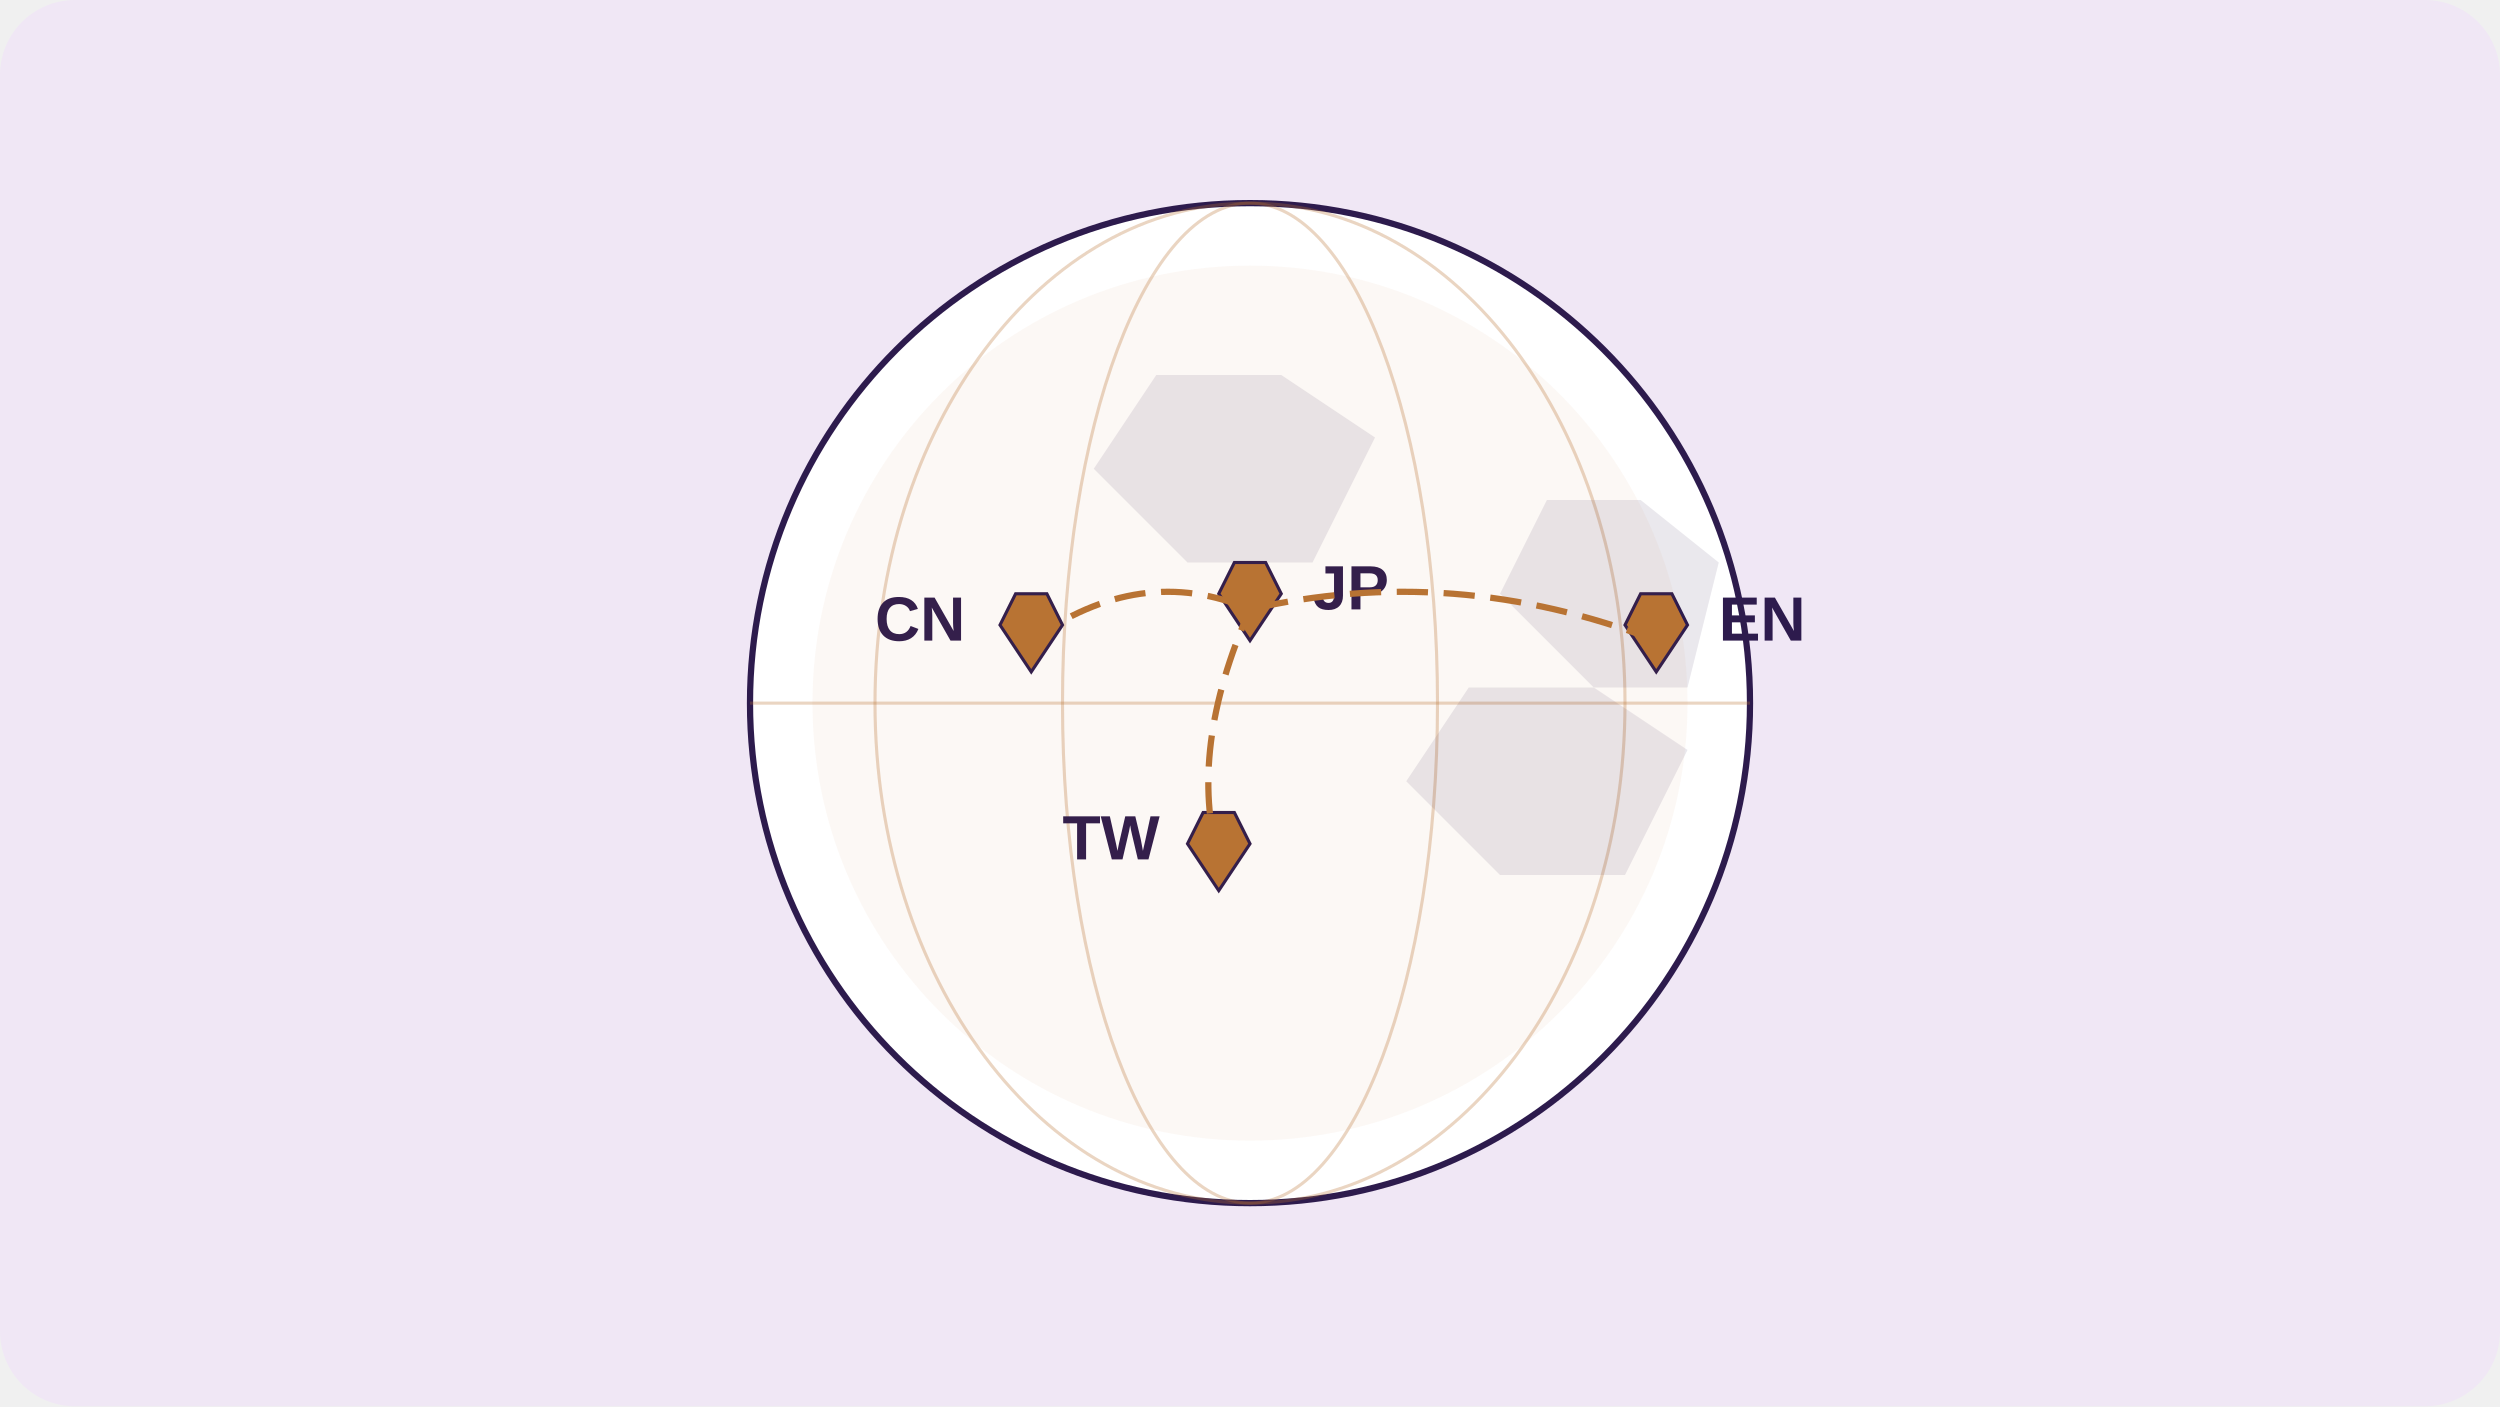
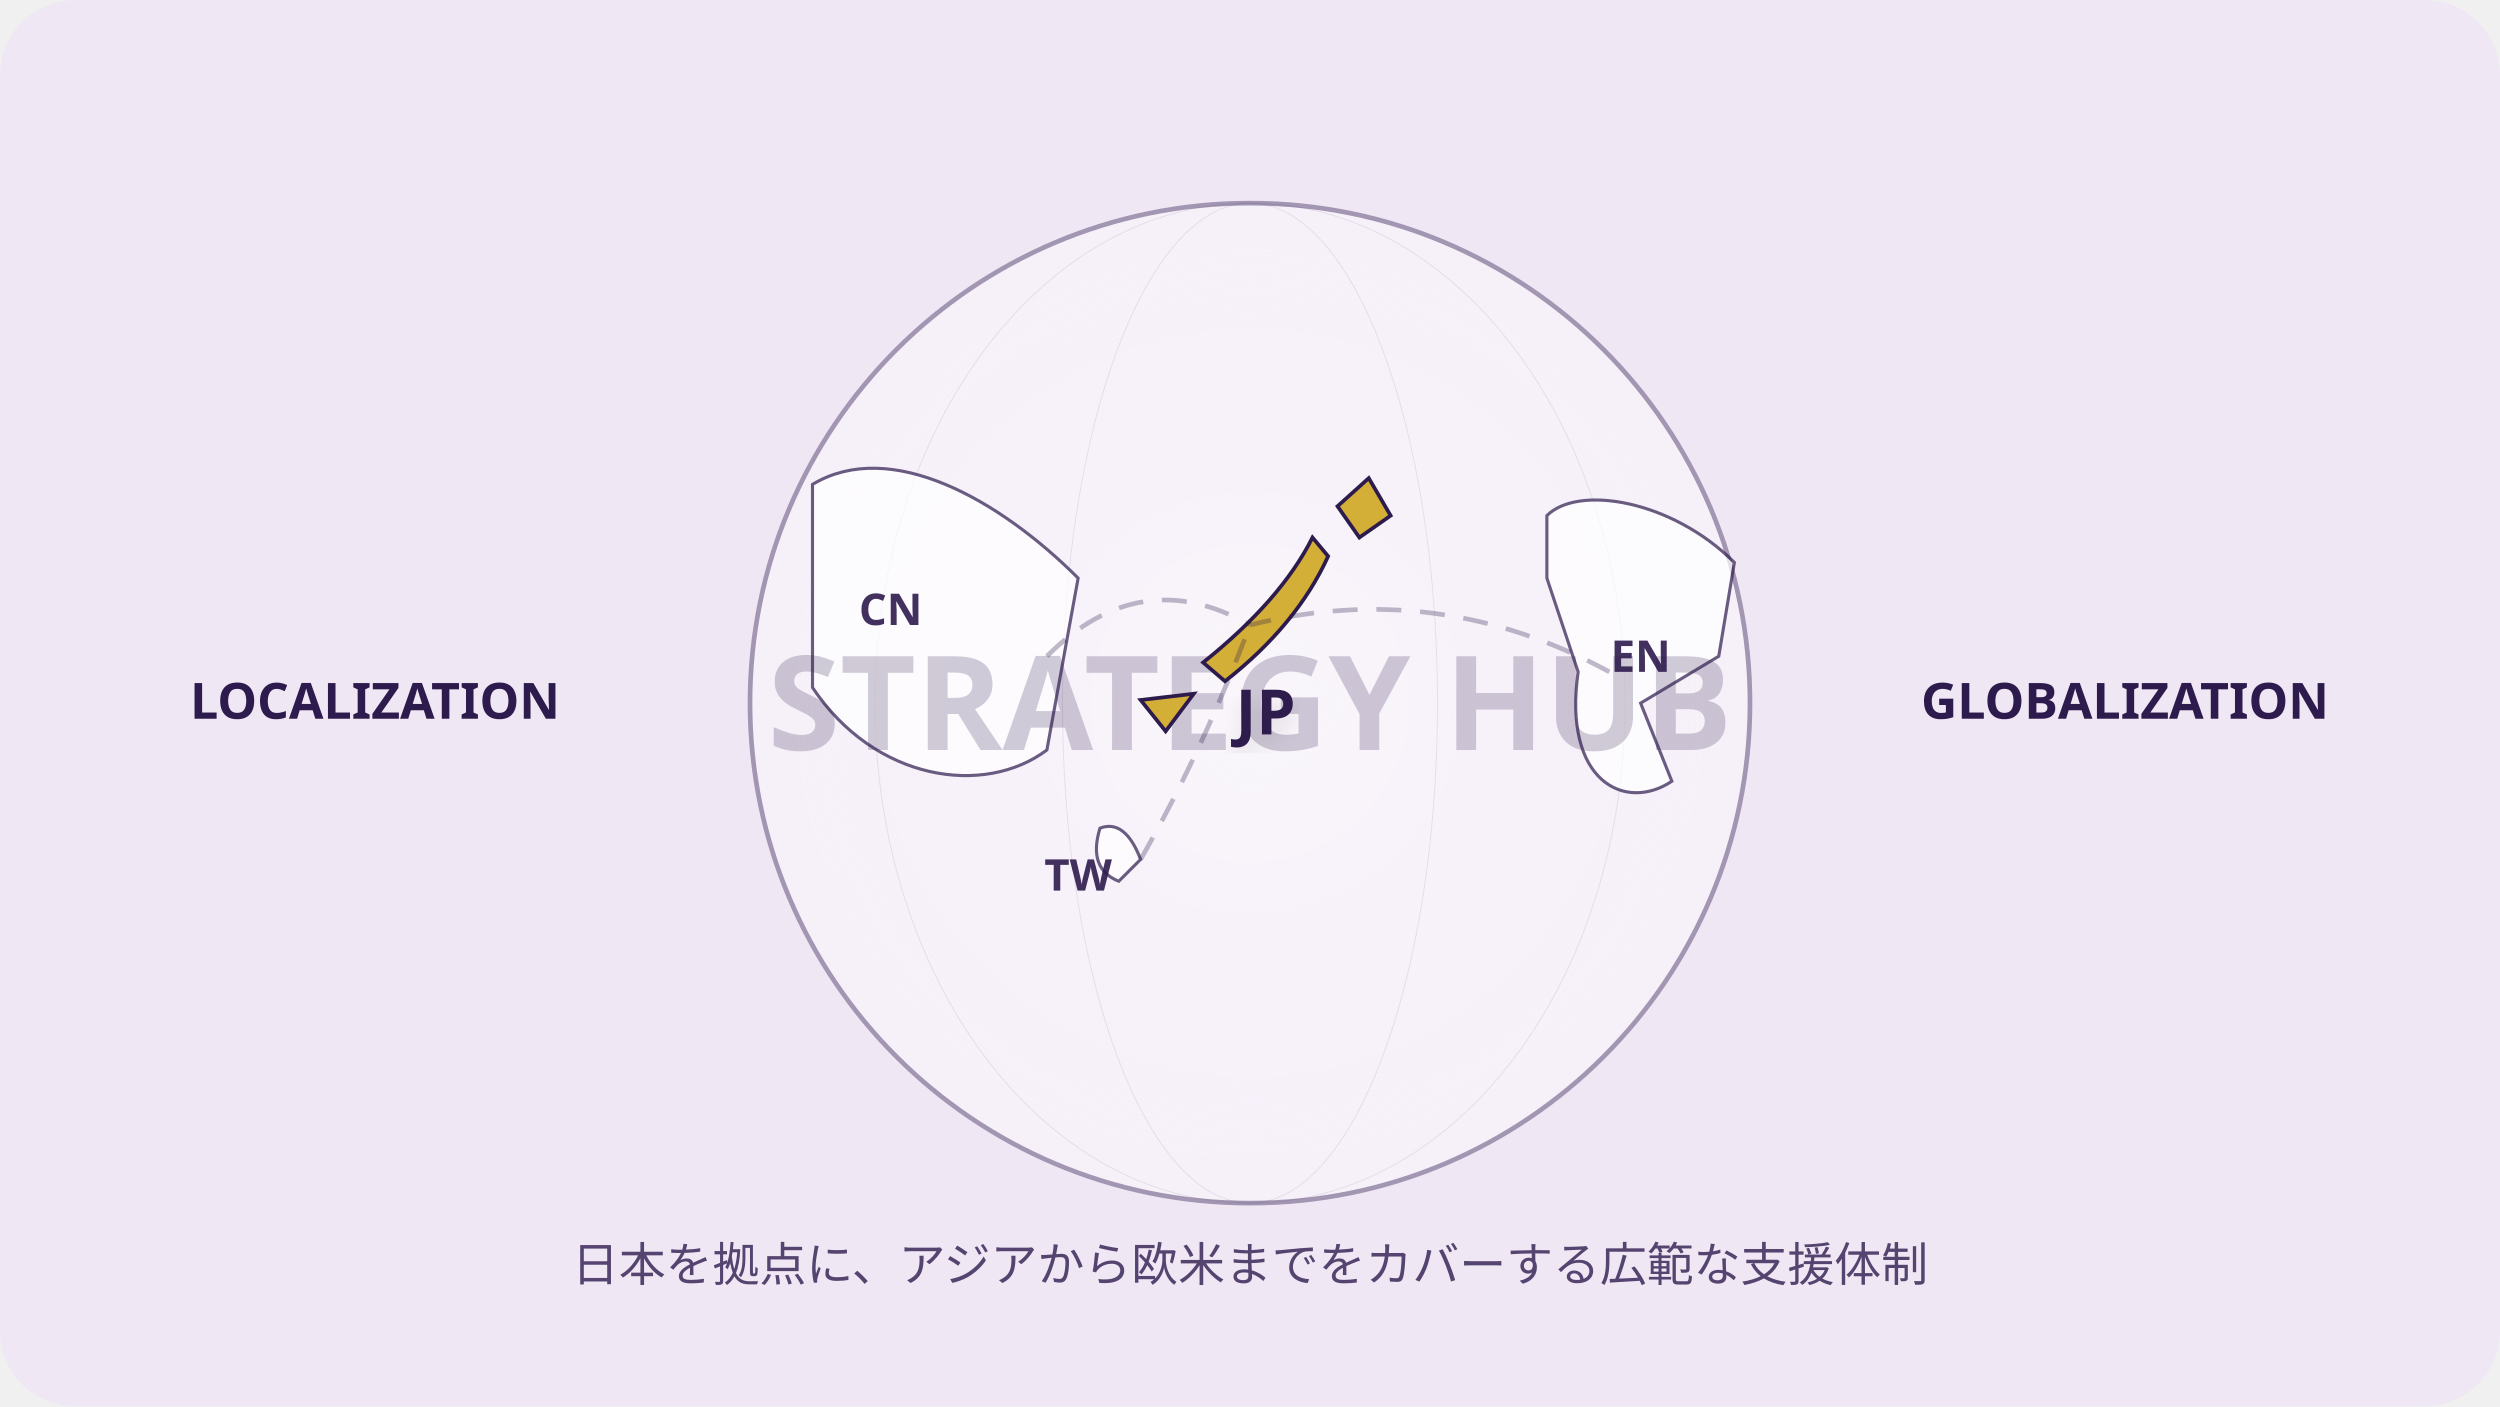
<svg xmlns="http://www.w3.org/2000/svg" width="800" height="450" viewBox="0 0 800 450" fill="none">
  <rect width="800" height="450" rx="24" fill="#F0E7F5" />
-   <circle cx="400" cy="225" r="160" fill="white" stroke="#2D1B4D" stroke-width="2" />
-   <ellipse cx="400" cy="225" rx="60" ry="160" fill="transparent" stroke="#B87333" stroke-width="1" stroke-opacity="0.3" />
-   <ellipse cx="400" cy="225" rx="120" ry="160" fill="transparent" stroke="#B87333" stroke-width="1" stroke-opacity="0.3" />
-   <line x1="240" y1="225" x2="560" y2="225" stroke="#B87333" stroke-width="1" stroke-opacity="0.3" />
-   <path d="M480 190L510 220H540L550 180L525 160H495L480 190Z" fill="#2D1B4D" fill-opacity="0.1" />
-   <path d="M350 150L380 180H420L440 140L410 120H370L350 150Z" fill="#2D1B4D" fill-opacity="0.1" />
-   <path d="M450 250L480 280H520L540 240L510 220H470L450 250Z" fill="#2D1B4D" fill-opacity="0.1" />
-   <path d="M520 200L525 190H535L540 200L530 215L520 200Z" fill="#B87333" stroke="#2D1B4D" stroke-width="1" />
-   <text x="550" y="205" font-family="Arial, sans-serif" font-weight="bold" font-size="20" fill="#2D1B4D">EN</text>
-   <path d="M390 190L395 180H405L410 190L400 205L390 190Z" fill="#B87333" stroke="#2D1B4D" stroke-width="1" />
-   <text x="420" y="195" font-family="Arial, sans-serif" font-weight="bold" font-size="20" fill="#2D1B4D">JP</text>
-   <path d="M320 200L325 190H335L340 200L330 215L320 200Z" fill="#B87333" stroke="#2D1B4D" stroke-width="1" />
-   <text x="280" y="205" font-family="Arial, sans-serif" font-weight="bold" font-size="20" fill="#2D1B4D">CN</text>
-   <path d="M380 270L385 260H395L400 270L390 285L380 270Z" fill="#B87333" stroke="#2D1B4D" stroke-width="1" />
-   <text x="340" y="275" font-family="Arial, sans-serif" font-weight="bold" font-size="20" fill="#2D1B4D">TW</text>
-   <path d="M530 205Q465 180 400 195" stroke="#B87333" stroke-width="2" stroke-dasharray="10 5">
-     <animate attributeName="stroke-dashoffset" from="100" to="0" dur="5s" repeatCount="indefinite" />
-   </path>
-   <path d="M330 205Q365 180 400 195" stroke="#B87333" stroke-width="2" stroke-dasharray="10 5">
+   <defs>
+     <filter id="subtleShadow" x="-10%" y="-10%" width="120%" height="120%">
+       <feGaussianBlur in="SourceAlpha" stdDeviation="3" />
+       <feOffset dx="0" dy="4" />
+       <feComponentTransfer>
+         <feFuncA type="linear" slope="0.1" />
+       </feComponentTransfer>
+       <feMerge>
+         <feMergeNode />
+         <feMergeNode in="SourceGraphic" />
+       </feMerge>
+     </filter>
+     <radialGradient id="globeGlow" cx="50%" cy="50%" r="50%" fx="50%" fy="50%">
+       <stop offset="0%" stop-color="#FFFFFF" stop-opacity="0.8" />
+       <stop offset="100%" stop-color="#F0E7F5" stop-opacity="0" />
+     </radialGradient>
+   </defs>
+   <text x="120" y="230" text-anchor="middle" font-family="sans-serif" font-weight="bold" font-size="16" fill="#2D1B4D">LOCALIZATION</text>
+   <text x="680" y="230" text-anchor="middle" font-family="sans-serif" font-weight="bold" font-size="16" fill="#2D1B4D">GLOBALIZATION</text>
+   <circle cx="400" cy="225" r="160" fill="url(#globeGlow)" opacity="0.5" />
+   <circle cx="400" cy="225" r="160" fill="white" stroke="#2D1B4D" stroke-width="1.5" opacity="0.4" />
+   <ellipse cx="400" cy="225" rx="60" ry="160" fill="transparent" stroke="#2D1B4D" stroke-width="0.3" opacity="0.1" />
+   <ellipse cx="400" cy="225" rx="120" ry="160" fill="transparent" stroke="#2D1B4D" stroke-width="0.3" opacity="0.1" />
+   <g stroke="#2D1B4D" stroke-width="1" fill="white">
+     <path d="M260 155 C 285 140, 320 160, 345 185 L 335 240 C 315 255, 280 250, 260 220 Z" opacity="0.7" />
+     <path d="M495 165 C 505 155, 535 160, 555 180 L 550 210 L 525 225 L 535 250 C 520 260, 500 250, 505 215 L 495 185 Z" opacity="0.7" />
+     <path d="M352 265 Q 360 262 365 275 L 358 282 Q 348 278 352 265 Z" opacity="0.7" />
+   </g>
+   <text x="400" y="240" text-anchor="middle" font-family="sans-serif" font-weight="bold" font-size="42" fill="#2D1B4D" opacity="0.22">STRATEGY HUB</text>
+   <g stroke="#2D1B4D" stroke-width="1.2" fill="#D4AF37">
+     <path d="M428 162 L 438 153 L 445 165 L 435 172 Z" />
+     <path d="M425 178 Q 415 200 392 218 L 385 212 Q 410 192 420 172 Z" />
+     <path d="M382 222 L 373 234 L 365 224 Z" />
+   </g>
+   <path d="M335 210 Q 365 180 400 200" stroke="#2D1B4D" stroke-width="1.5" stroke-dasharray="8 6" opacity="0.3">
    <animate attributeName="stroke-dashoffset" from="100" to="0" dur="3s" repeatCount="indefinite" />
  </path>
-   <path d="M390 275Q380 240 400 195" stroke="#B87333" stroke-width="2" stroke-dasharray="10 5">
+   <path d="M365 275 Q 385 240 400 200" stroke="#2D1B4D" stroke-width="1.5" stroke-dasharray="8 6" opacity="0.3">
+     <animate attributeName="stroke-dashoffset" from="100" to="0" dur="2.5s" repeatCount="indefinite" />
+   </path>
+   <path d="M515 215 Q 460 185 400 200" stroke="#2D1B4D" stroke-width="1.5" stroke-dasharray="8 6" opacity="0.3">
    <animate attributeName="stroke-dashoffset" from="100" to="0" dur="4s" repeatCount="indefinite" />
  </path>
-   <circle cx="400" cy="225" r="140" fill="#B87333" fill-opacity="0.05">
-     <animate attributeName="r" values="140;150;140" dur="4s" repeatCount="indefinite" />
-   </circle>
+   <text x="405" y="235" text-anchor="middle" font-family="sans-serif" font-weight="bold" font-size="20" fill="#2D1B4D" filter="url(#subtleShadow)">JP</text>
+   <text x="285" y="200" text-anchor="middle" font-family="sans-serif" font-weight="bold" font-size="14" fill="#2D1B4D" opacity="0.9">CN</text>
+   <text x="345" y="285" text-anchor="middle" font-family="sans-serif" font-weight="bold" font-size="14" fill="#2D1B4D" opacity="0.9">TW</text>
+   <text x="525" y="215" text-anchor="middle" font-family="sans-serif" font-weight="bold" font-size="14" fill="#2D1B4D" opacity="0.9">EN</text>
+   <text x="400" y="410" text-anchor="middle" font-family="sans-serif" font-size="15" fill="#2D1B4D" opacity="0.8">日本を拠点に、アジアから欧米までをカバーする広範な支援体制</text>
</svg>
